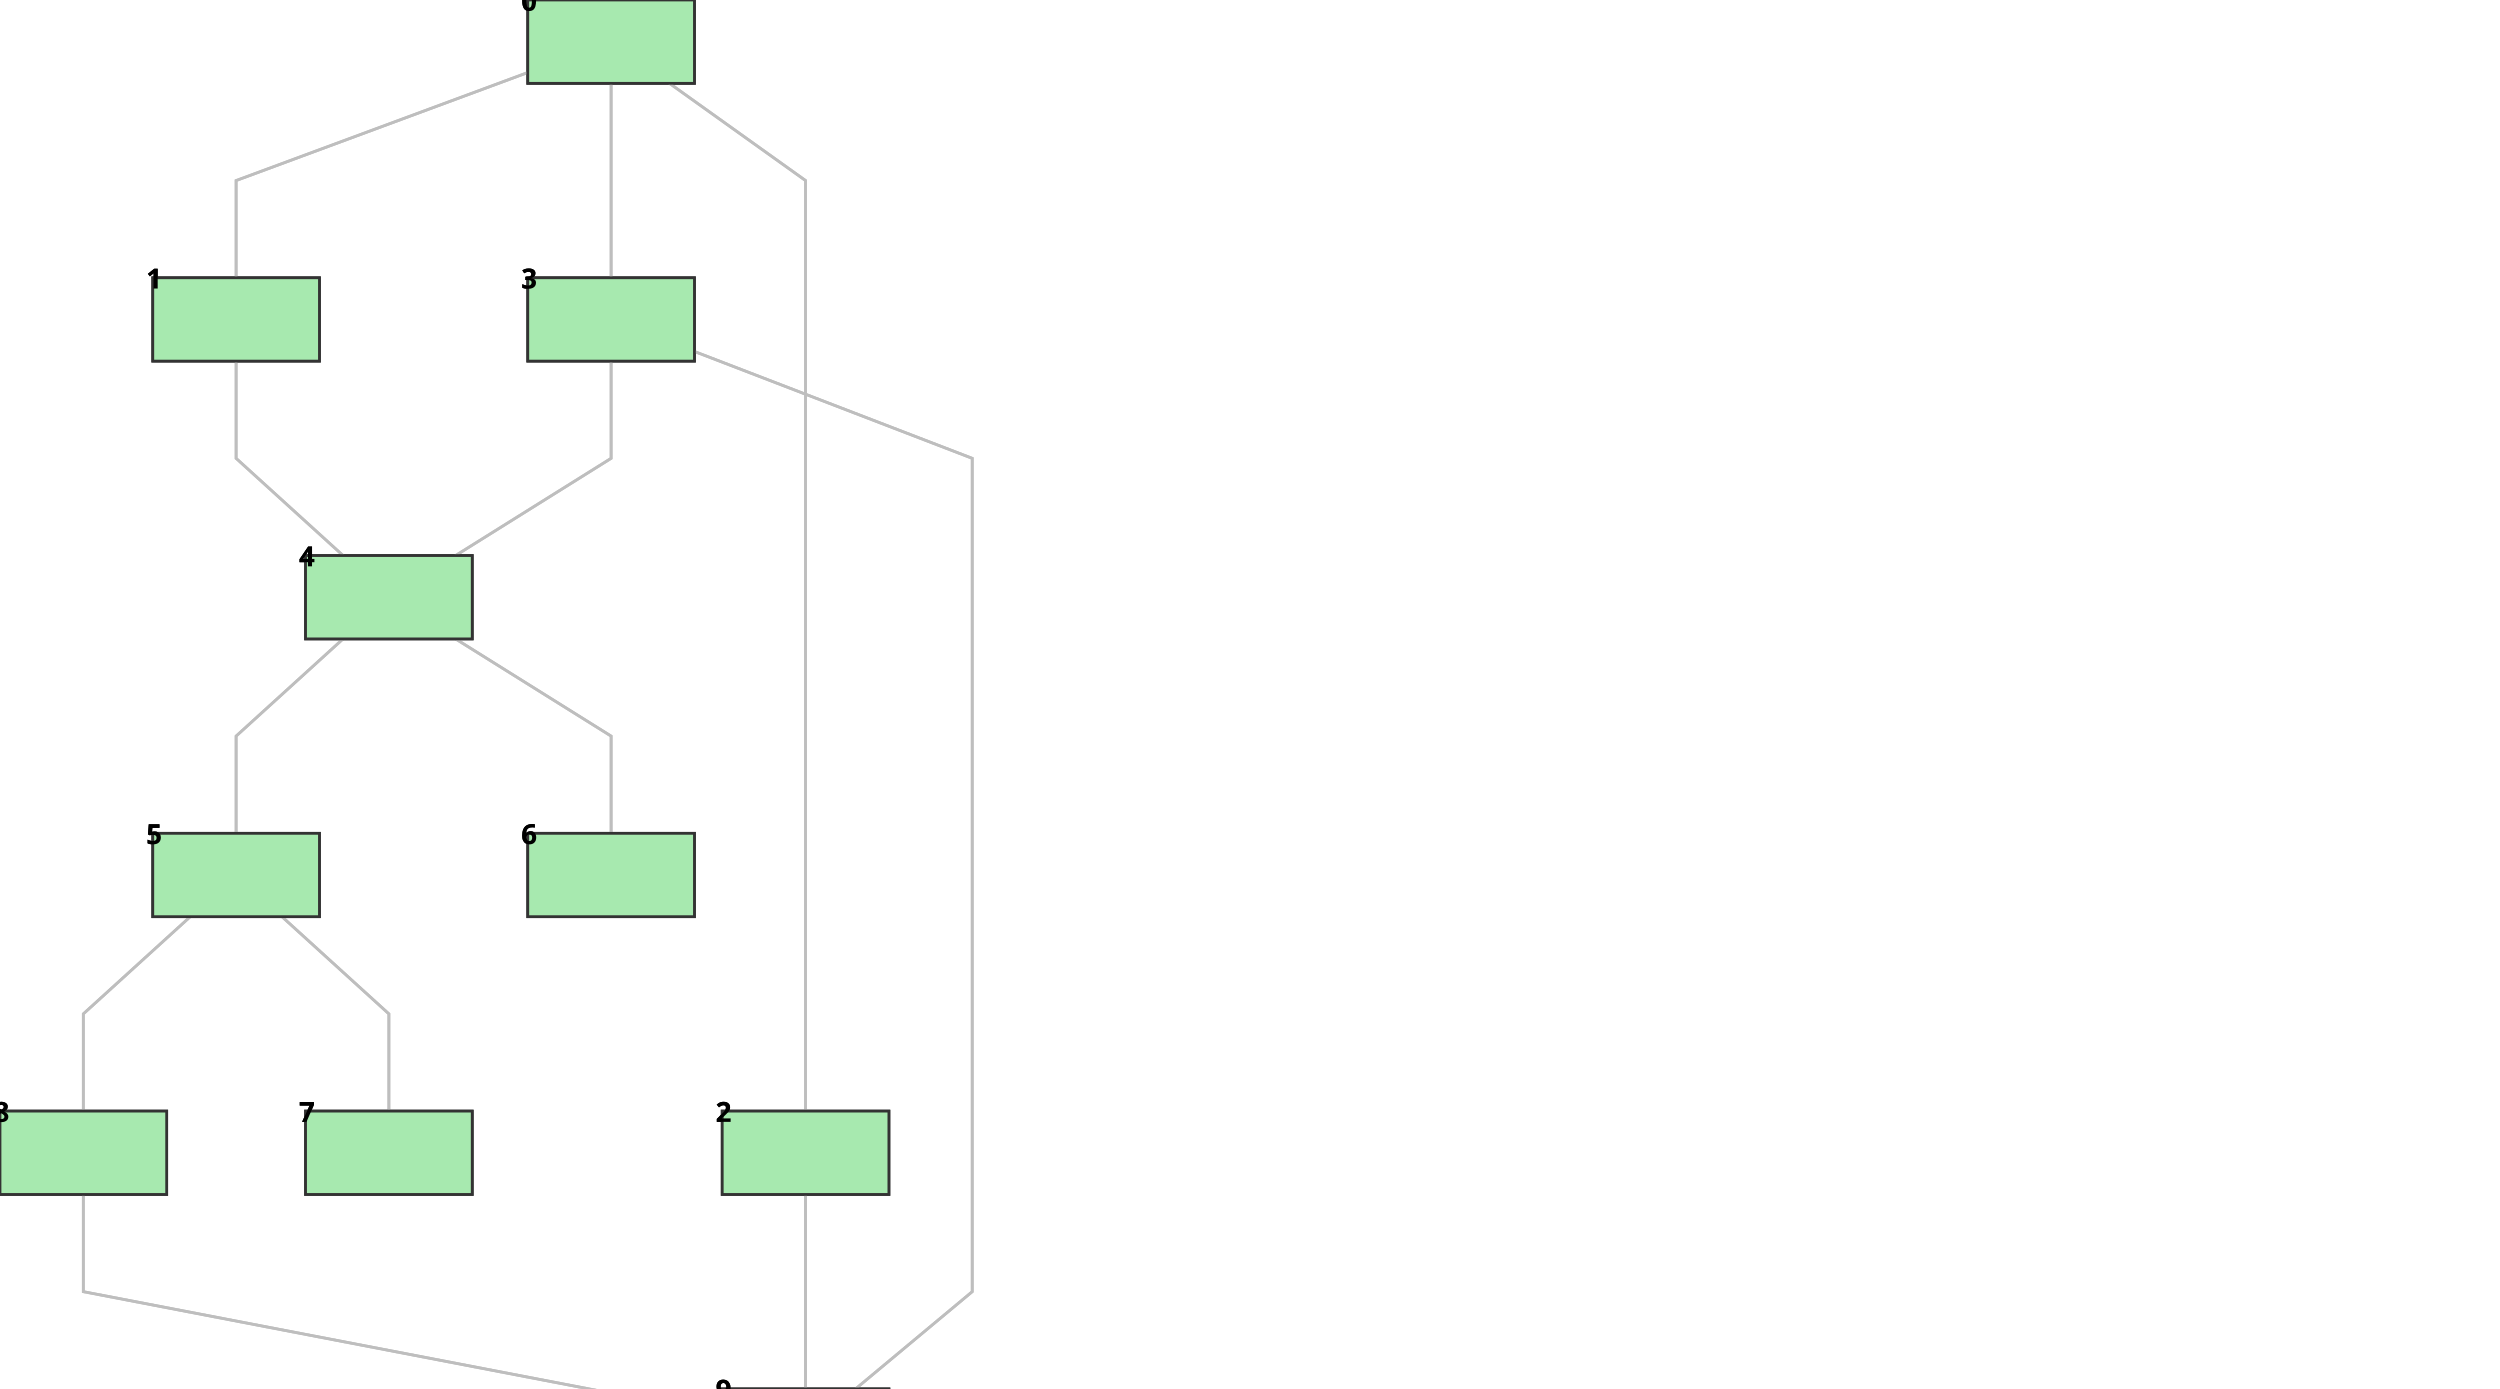
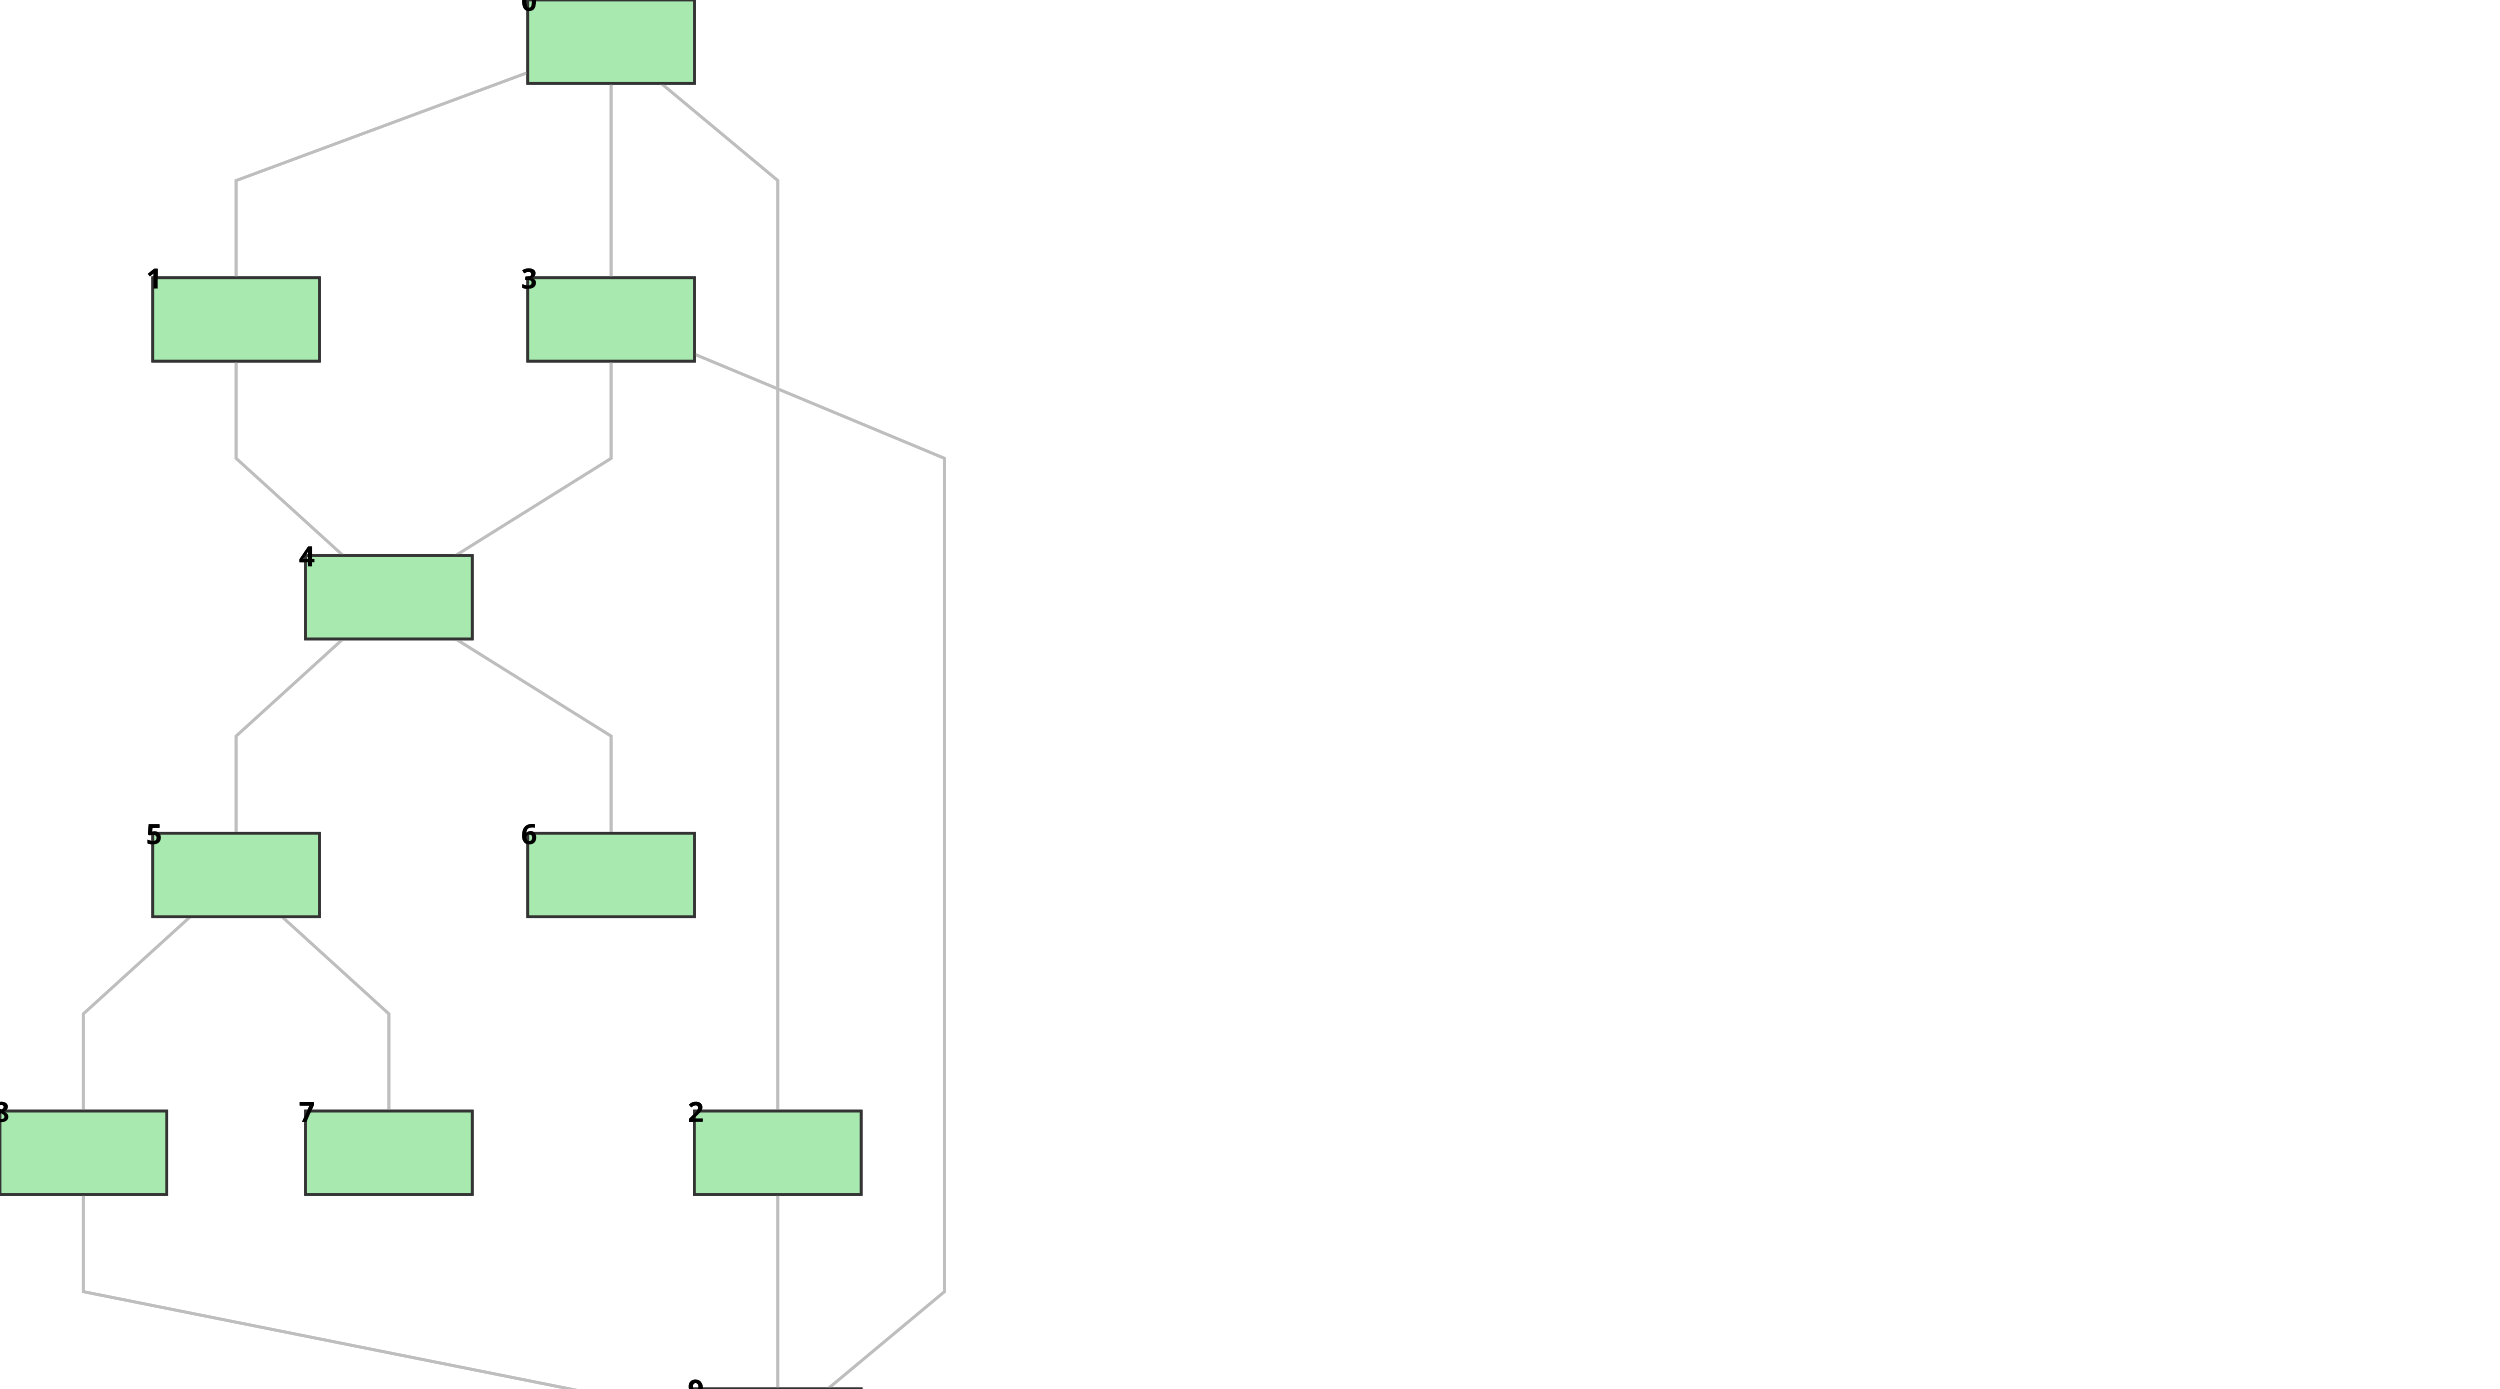
<svg xmlns="http://www.w3.org/2000/svg" width="900" height="500" color-interpolation-filters="sRGB" style="background: transparent;">
  <g transform="matrix(1 0 0 1 0 0)">
    <g fill="none" stroke="none" stroke-dashoffset="0" font-family="sans-serif" font-size="16" font-style="normal" font-variant="normal" font-weight="normal" text-anchor="left" transform="matrix(1 0 0 1 0 0)" visibility="visible">
      <g pointer-events="none" transform="matrix(1 0 0 1 85 15)">
        <polyline fill="none" stroke="rgba(190,190,190,1)" points="135,0 105,11.111 0,50 0,85 0,100" />
      </g>
      <g pointer-events="none" transform="matrix(1 0 0 1 220 15)">
-         <polyline fill="none" stroke="rgba(190,190,190,1)" points="0,0 21,15 70,50 70,100 70,150 70,200 70,250 70,300 70,350 70,385 70,400" />
+         <polyline fill="none" stroke="rgba(190,190,190,1)" points="0,0 18,15 60,50 60,100 60,150 60,200 60,250 60,300 60,350 60,385 60,400" />
      </g>
      <g pointer-events="none" transform="matrix(1 0 0 1 85 115)">
        <polyline fill="none" stroke="rgba(190,190,190,1)" points="0,0 0,15 0,50 38.5,85 55,100" />
      </g>
      <g pointer-events="none" transform="matrix(1 0 0 1 220 15)">
        <polyline fill="none" stroke="rgba(190,190,190,1)" points="0,0 0,15 0,50 0,85 0,100" />
      </g>
      <g pointer-events="none" transform="matrix(1 0 0 1 140 115)">
        <polyline fill="none" stroke="rgba(190,190,190,1)" points="80,0 80,15 80,50 24,85 0,100" />
      </g>
      <g pointer-events="none" transform="matrix(1 0 0 1 85 215)">
        <polyline fill="none" stroke="rgba(190,190,190,1)" points="55,0 38.5,15 0,50 0,85 0,100" />
      </g>
      <g pointer-events="none" transform="matrix(1 0 0 1 140 215)">
        <polyline fill="none" stroke="rgba(190,190,190,1)" points="0,0 24,15 80,50 80,85 80,100" />
      </g>
      <g pointer-events="none" transform="matrix(1 0 0 1 85 315)">
        <polyline fill="none" stroke="rgba(190,190,190,1)" points="0,0 16.5,15 55,50 55,85 55,100" />
      </g>
      <g pointer-events="none" transform="matrix(1 0 0 1 30 315)">
        <polyline fill="none" stroke="rgba(190,190,190,1)" points="55,0 38.5,15 0,50 0,85 0,100" />
      </g>
      <g pointer-events="none" transform="matrix(1 0 0 1 30 415)">
-         <polyline fill="none" stroke="rgba(190,190,190,1)" points="0,0 0,15 0,50 230,94.231 260,100" />
+         <polyline fill="none" stroke="rgba(190,190,190,1)" points="0,0 0,15 0,50 220,94 250,100" />
      </g>
-       <g pointer-events="none" transform="matrix(1 0 0 1 290 415)">
+       <g pointer-events="none" transform="matrix(1 0 0 1 280 415)">
        <polyline fill="none" stroke="rgba(190,190,190,1)" points="0,0 0,15 0,50 0,85 0,100" />
      </g>
      <g pointer-events="none" transform="matrix(1 0 0 1 220 115)">
-         <polyline fill="none" stroke="rgba(190,190,190,1)" points="0,0 30,11.538 130,50 130,100 130,150 130,200 130,250 130,300 130,350 88,385 70,400" />
+         <polyline fill="none" stroke="rgba(190,190,190,1)" points="0,0 30,12.5 120,50 120,100 120,150 120,200 120,250 120,300 120,350 78,385 60,400" />
      </g>
      <g transform="matrix(1 0 0 1 190 0)">
        <path width="60" height="30" fill="rgba(167,233,175,1)" stroke="rgba(51,51,51,1)" d="m0 0 60 0 0 30-60 0z" />
        <g font-size="10" font-weight="bolder" pointer-events="none" text-anchor="middle" transform="matrix(1 0 0 1 0 0)">
          <text fill="rgba(0,0,0,1)" stroke="none" dominant-baseline="central" dx=".5" paint-order="stroke">0</text>
        </g>
      </g>
      <g transform="matrix(1 0 0 1 55 100)">
        <path width="60" height="30" fill="rgba(167,233,175,1)" stroke="rgba(51,51,51,1)" d="m0 0 60 0 0 30-60 0z" />
        <g font-size="10" font-weight="bolder" pointer-events="none" text-anchor="middle" transform="matrix(1 0 0 1 0 0)">
          <text fill="rgba(0,0,0,1)" stroke="none" dominant-baseline="central" dx=".5" paint-order="stroke">1</text>
        </g>
      </g>
-       <g transform="matrix(1 0 0 1 260 400)">
+       <g transform="matrix(1 0 0 1 250 400)">
        <path width="60" height="30" fill="rgba(167,233,175,1)" stroke="rgba(51,51,51,1)" d="m0 0 60 0 0 30-60 0z" />
        <g font-size="10" font-weight="bolder" pointer-events="none" text-anchor="middle" transform="matrix(1 0 0 1 0 0)">
          <text fill="rgba(0,0,0,1)" stroke="none" dominant-baseline="central" dx=".5" paint-order="stroke">2</text>
        </g>
      </g>
      <g transform="matrix(1 0 0 1 190 100)">
        <path width="60" height="30" fill="rgba(167,233,175,1)" stroke="rgba(51,51,51,1)" d="m0 0 60 0 0 30-60 0z" />
        <g font-size="10" font-weight="bolder" pointer-events="none" text-anchor="middle" transform="matrix(1 0 0 1 0 0)">
          <text fill="rgba(0,0,0,1)" stroke="none" dominant-baseline="central" dx=".5" paint-order="stroke">3</text>
        </g>
      </g>
      <g transform="matrix(1 0 0 1 110 200)">
        <path width="60" height="30" fill="rgba(167,233,175,1)" stroke="rgba(51,51,51,1)" d="m0 0 60 0 0 30-60 0z" />
        <g font-size="10" font-weight="bolder" pointer-events="none" text-anchor="middle" transform="matrix(1 0 0 1 0 0)">
          <text fill="rgba(0,0,0,1)" stroke="none" dominant-baseline="central" dx=".5" paint-order="stroke">4</text>
        </g>
      </g>
      <g transform="matrix(1 0 0 1 55 300)">
        <path width="60" height="30" fill="rgba(167,233,175,1)" stroke="rgba(51,51,51,1)" d="m0 0 60 0 0 30-60 0z" />
        <g font-size="10" font-weight="bolder" pointer-events="none" text-anchor="middle" transform="matrix(1 0 0 1 0 0)">
          <text fill="rgba(0,0,0,1)" stroke="none" dominant-baseline="central" dx=".5" paint-order="stroke">5</text>
        </g>
      </g>
      <g transform="matrix(1 0 0 1 190 300)">
        <path width="60" height="30" fill="rgba(167,233,175,1)" stroke="rgba(51,51,51,1)" d="m0 0 60 0 0 30-60 0z" />
        <g font-size="10" font-weight="bolder" pointer-events="none" text-anchor="middle" transform="matrix(1 0 0 1 0 0)">
          <text fill="rgba(0,0,0,1)" stroke="none" dominant-baseline="central" dx=".5" paint-order="stroke">6</text>
        </g>
      </g>
      <g transform="matrix(1 0 0 1 110 400)">
        <path width="60" height="30" fill="rgba(167,233,175,1)" stroke="rgba(51,51,51,1)" d="m0 0 60 0 0 30-60 0z" />
        <g font-size="10" font-weight="bolder" pointer-events="none" text-anchor="middle" transform="matrix(1 0 0 1 0 0)">
          <text fill="rgba(0,0,0,1)" stroke="none" dominant-baseline="central" dx=".5" paint-order="stroke">7</text>
        </g>
      </g>
      <g transform="matrix(1 0 0 1 0 400)">
        <path width="60" height="30" fill="rgba(167,233,175,1)" stroke="rgba(51,51,51,1)" d="m0 0 60 0 0 30-60 0z" />
        <g font-size="10" font-weight="bolder" pointer-events="none" text-anchor="middle" transform="matrix(1 0 0 1 0 0)">
          <text fill="rgba(0,0,0,1)" stroke="none" dominant-baseline="central" dx=".5" paint-order="stroke">8</text>
        </g>
      </g>
-       <g transform="matrix(1 0 0 1 260 500)">
+       <g transform="matrix(1 0 0 1 250 500)">
        <path width="60" height="30" fill="rgba(167,233,175,1)" stroke="rgba(51,51,51,1)" d="m0 0 60 0 0 30-60 0z" />
        <g font-size="10" font-weight="bolder" pointer-events="none" text-anchor="middle" transform="matrix(1 0 0 1 0 0)">
          <text fill="rgba(0,0,0,1)" stroke="none" dominant-baseline="central" dx=".5" paint-order="stroke">9</text>
        </g>
      </g>
      <g pointer-events="none" transform="matrix(1 0 0 1 85 15)">
        <polyline fill="none" stroke="rgba(190,190,190,1)" points="135,0 105,11.111 0,50 0,85 0,100" />
      </g>
      <g pointer-events="none" transform="matrix(1 0 0 1 220 15)">
-         <polyline fill="none" stroke="rgba(190,190,190,1)" points="0,0 21,15 70,50 70,100 70,150 70,200 70,250 70,300 70,350 70,385 70,400" />
+         <polyline fill="none" stroke="rgba(190,190,190,1)" points="0,0 18,15 60,50 60,100 60,150 60,200 60,250 60,300 60,350 60,385 60,400" />
      </g>
      <g pointer-events="none" transform="matrix(1 0 0 1 85 115)">
        <polyline fill="none" stroke="rgba(190,190,190,1)" points="0,0 0,15 0,50 38.5,85 55,100" />
      </g>
      <g pointer-events="none" transform="matrix(1 0 0 1 220 15)">
        <polyline fill="none" stroke="rgba(190,190,190,1)" points="0,0 0,15 0,50 0,85 0,100" />
      </g>
      <g pointer-events="none" transform="matrix(1 0 0 1 140 115)">
        <polyline fill="none" stroke="rgba(190,190,190,1)" points="80,0 80,15 80,50 24,85 0,100" />
      </g>
      <g pointer-events="none" transform="matrix(1 0 0 1 85 215)">
        <polyline fill="none" stroke="rgba(190,190,190,1)" points="55,0 38.5,15 0,50 0,85 0,100" />
      </g>
      <g pointer-events="none" transform="matrix(1 0 0 1 140 215)">
        <polyline fill="none" stroke="rgba(190,190,190,1)" points="0,0 24,15 80,50 80,85 80,100" />
      </g>
      <g pointer-events="none" transform="matrix(1 0 0 1 85 315)">
        <polyline fill="none" stroke="rgba(190,190,190,1)" points="0,0 16.5,15 55,50 55,85 55,100" />
      </g>
      <g pointer-events="none" transform="matrix(1 0 0 1 30 315)">
        <polyline fill="none" stroke="rgba(190,190,190,1)" points="55,0 38.5,15 0,50 0,85 0,100" />
      </g>
      <g pointer-events="none" transform="matrix(1 0 0 1 30 415)">
-         <polyline fill="none" stroke="rgba(190,190,190,1)" points="0,0 0,15 0,50 230,94.231 260,100" />
+         <polyline fill="none" stroke="rgba(190,190,190,1)" points="0,0 0,15 0,50 220,94 250,100" />
      </g>
-       <g pointer-events="none" transform="matrix(1 0 0 1 290 415)">
+       <g pointer-events="none" transform="matrix(1 0 0 1 280 415)">
        <polyline fill="none" stroke="rgba(190,190,190,1)" points="0,0 0,15 0,50 0,85 0,100" />
      </g>
      <g pointer-events="none" transform="matrix(1 0 0 1 220 115)">
-         <polyline fill="none" stroke="rgba(190,190,190,1)" points="0,0 30,11.538 130,50 130,100 130,150 130,200 130,250 130,300 130,350 88,385 70,400" />
+         <polyline fill="none" stroke="rgba(190,190,190,1)" points="0,0 30,12.5 120,50 120,100 120,150 120,200 120,250 120,300 120,350 78,385 60,400" />
      </g>
      <g transform="matrix(1 0 0 1 190 0)">
        <path width="60" height="30" fill="rgba(167,233,175,1)" stroke="rgba(51,51,51,1)" d="m0 0 60 0 0 30-60 0z" />
        <g font-size="10" font-weight="bolder" pointer-events="none" text-anchor="middle" transform="matrix(1 0 0 1 0 0)">
          <text fill="rgba(0,0,0,1)" stroke="none" dominant-baseline="central" dx=".5" paint-order="stroke">0</text>
        </g>
      </g>
      <g transform="matrix(1 0 0 1 55 100)">
        <path width="60" height="30" fill="rgba(167,233,175,1)" stroke="rgba(51,51,51,1)" d="m0 0 60 0 0 30-60 0z" />
        <g font-size="10" font-weight="bolder" pointer-events="none" text-anchor="middle" transform="matrix(1 0 0 1 0 0)">
          <text fill="rgba(0,0,0,1)" stroke="none" dominant-baseline="central" dx=".5" paint-order="stroke">1</text>
        </g>
      </g>
-       <g transform="matrix(1 0 0 1 260 400)">
+       <g transform="matrix(1 0 0 1 250 400)">
        <path width="60" height="30" fill="rgba(167,233,175,1)" stroke="rgba(51,51,51,1)" d="m0 0 60 0 0 30-60 0z" />
        <g font-size="10" font-weight="bolder" pointer-events="none" text-anchor="middle" transform="matrix(1 0 0 1 0 0)">
          <text fill="rgba(0,0,0,1)" stroke="none" dominant-baseline="central" dx=".5" paint-order="stroke">2</text>
        </g>
      </g>
      <g transform="matrix(1 0 0 1 190 100)">
        <path width="60" height="30" fill="rgba(167,233,175,1)" stroke="rgba(51,51,51,1)" d="m0 0 60 0 0 30-60 0z" />
        <g font-size="10" font-weight="bolder" pointer-events="none" text-anchor="middle" transform="matrix(1 0 0 1 0 0)">
          <text fill="rgba(0,0,0,1)" stroke="none" dominant-baseline="central" dx=".5" paint-order="stroke">3</text>
        </g>
      </g>
      <g transform="matrix(1 0 0 1 110 200)">
        <path width="60" height="30" fill="rgba(167,233,175,1)" stroke="rgba(51,51,51,1)" d="m0 0 60 0 0 30-60 0z" />
        <g font-size="10" font-weight="bolder" pointer-events="none" text-anchor="middle" transform="matrix(1 0 0 1 0 0)">
          <text fill="rgba(0,0,0,1)" stroke="none" dominant-baseline="central" dx=".5" paint-order="stroke">4</text>
        </g>
      </g>
      <g transform="matrix(1 0 0 1 55 300)">
        <path width="60" height="30" fill="rgba(167,233,175,1)" stroke="rgba(51,51,51,1)" d="m0 0 60 0 0 30-60 0z" />
        <g font-size="10" font-weight="bolder" pointer-events="none" text-anchor="middle" transform="matrix(1 0 0 1 0 0)">
          <text fill="rgba(0,0,0,1)" stroke="none" dominant-baseline="central" dx=".5" paint-order="stroke">5</text>
        </g>
      </g>
      <g transform="matrix(1 0 0 1 190 300)">
        <path width="60" height="30" fill="rgba(167,233,175,1)" stroke="rgba(51,51,51,1)" d="m0 0 60 0 0 30-60 0z" />
        <g font-size="10" font-weight="bolder" pointer-events="none" text-anchor="middle" transform="matrix(1 0 0 1 0 0)">
          <text fill="rgba(0,0,0,1)" stroke="none" dominant-baseline="central" dx=".5" paint-order="stroke">6</text>
        </g>
      </g>
      <g transform="matrix(1 0 0 1 110 400)">
        <path width="60" height="30" fill="rgba(167,233,175,1)" stroke="rgba(51,51,51,1)" d="m0 0 60 0 0 30-60 0z" />
        <g font-size="10" font-weight="bolder" pointer-events="none" text-anchor="middle" transform="matrix(1 0 0 1 0 0)">
          <text fill="rgba(0,0,0,1)" stroke="none" dominant-baseline="central" dx=".5" paint-order="stroke">7</text>
        </g>
      </g>
      <g transform="matrix(1 0 0 1 0 400)">
        <path width="60" height="30" fill="rgba(167,233,175,1)" stroke="rgba(51,51,51,1)" d="m0 0 60 0 0 30-60 0z" />
        <g font-size="10" font-weight="bolder" pointer-events="none" text-anchor="middle" transform="matrix(1 0 0 1 0 0)">
          <text fill="rgba(0,0,0,1)" stroke="none" dominant-baseline="central" dx=".5" paint-order="stroke">8</text>
        </g>
      </g>
-       <g transform="matrix(1 0 0 1 260 500)">
+       <g transform="matrix(1 0 0 1 250 500)">
        <path width="60" height="30" fill="rgba(167,233,175,1)" stroke="rgba(51,51,51,1)" d="m0 0 60 0 0 30-60 0z" />
        <g font-size="10" font-weight="bolder" pointer-events="none" text-anchor="middle" transform="matrix(1 0 0 1 0 0)">
          <text fill="rgba(0,0,0,1)" stroke="none" dominant-baseline="central" dx=".5" paint-order="stroke">9</text>
        </g>
      </g>
    </g>
  </g>
</svg>
